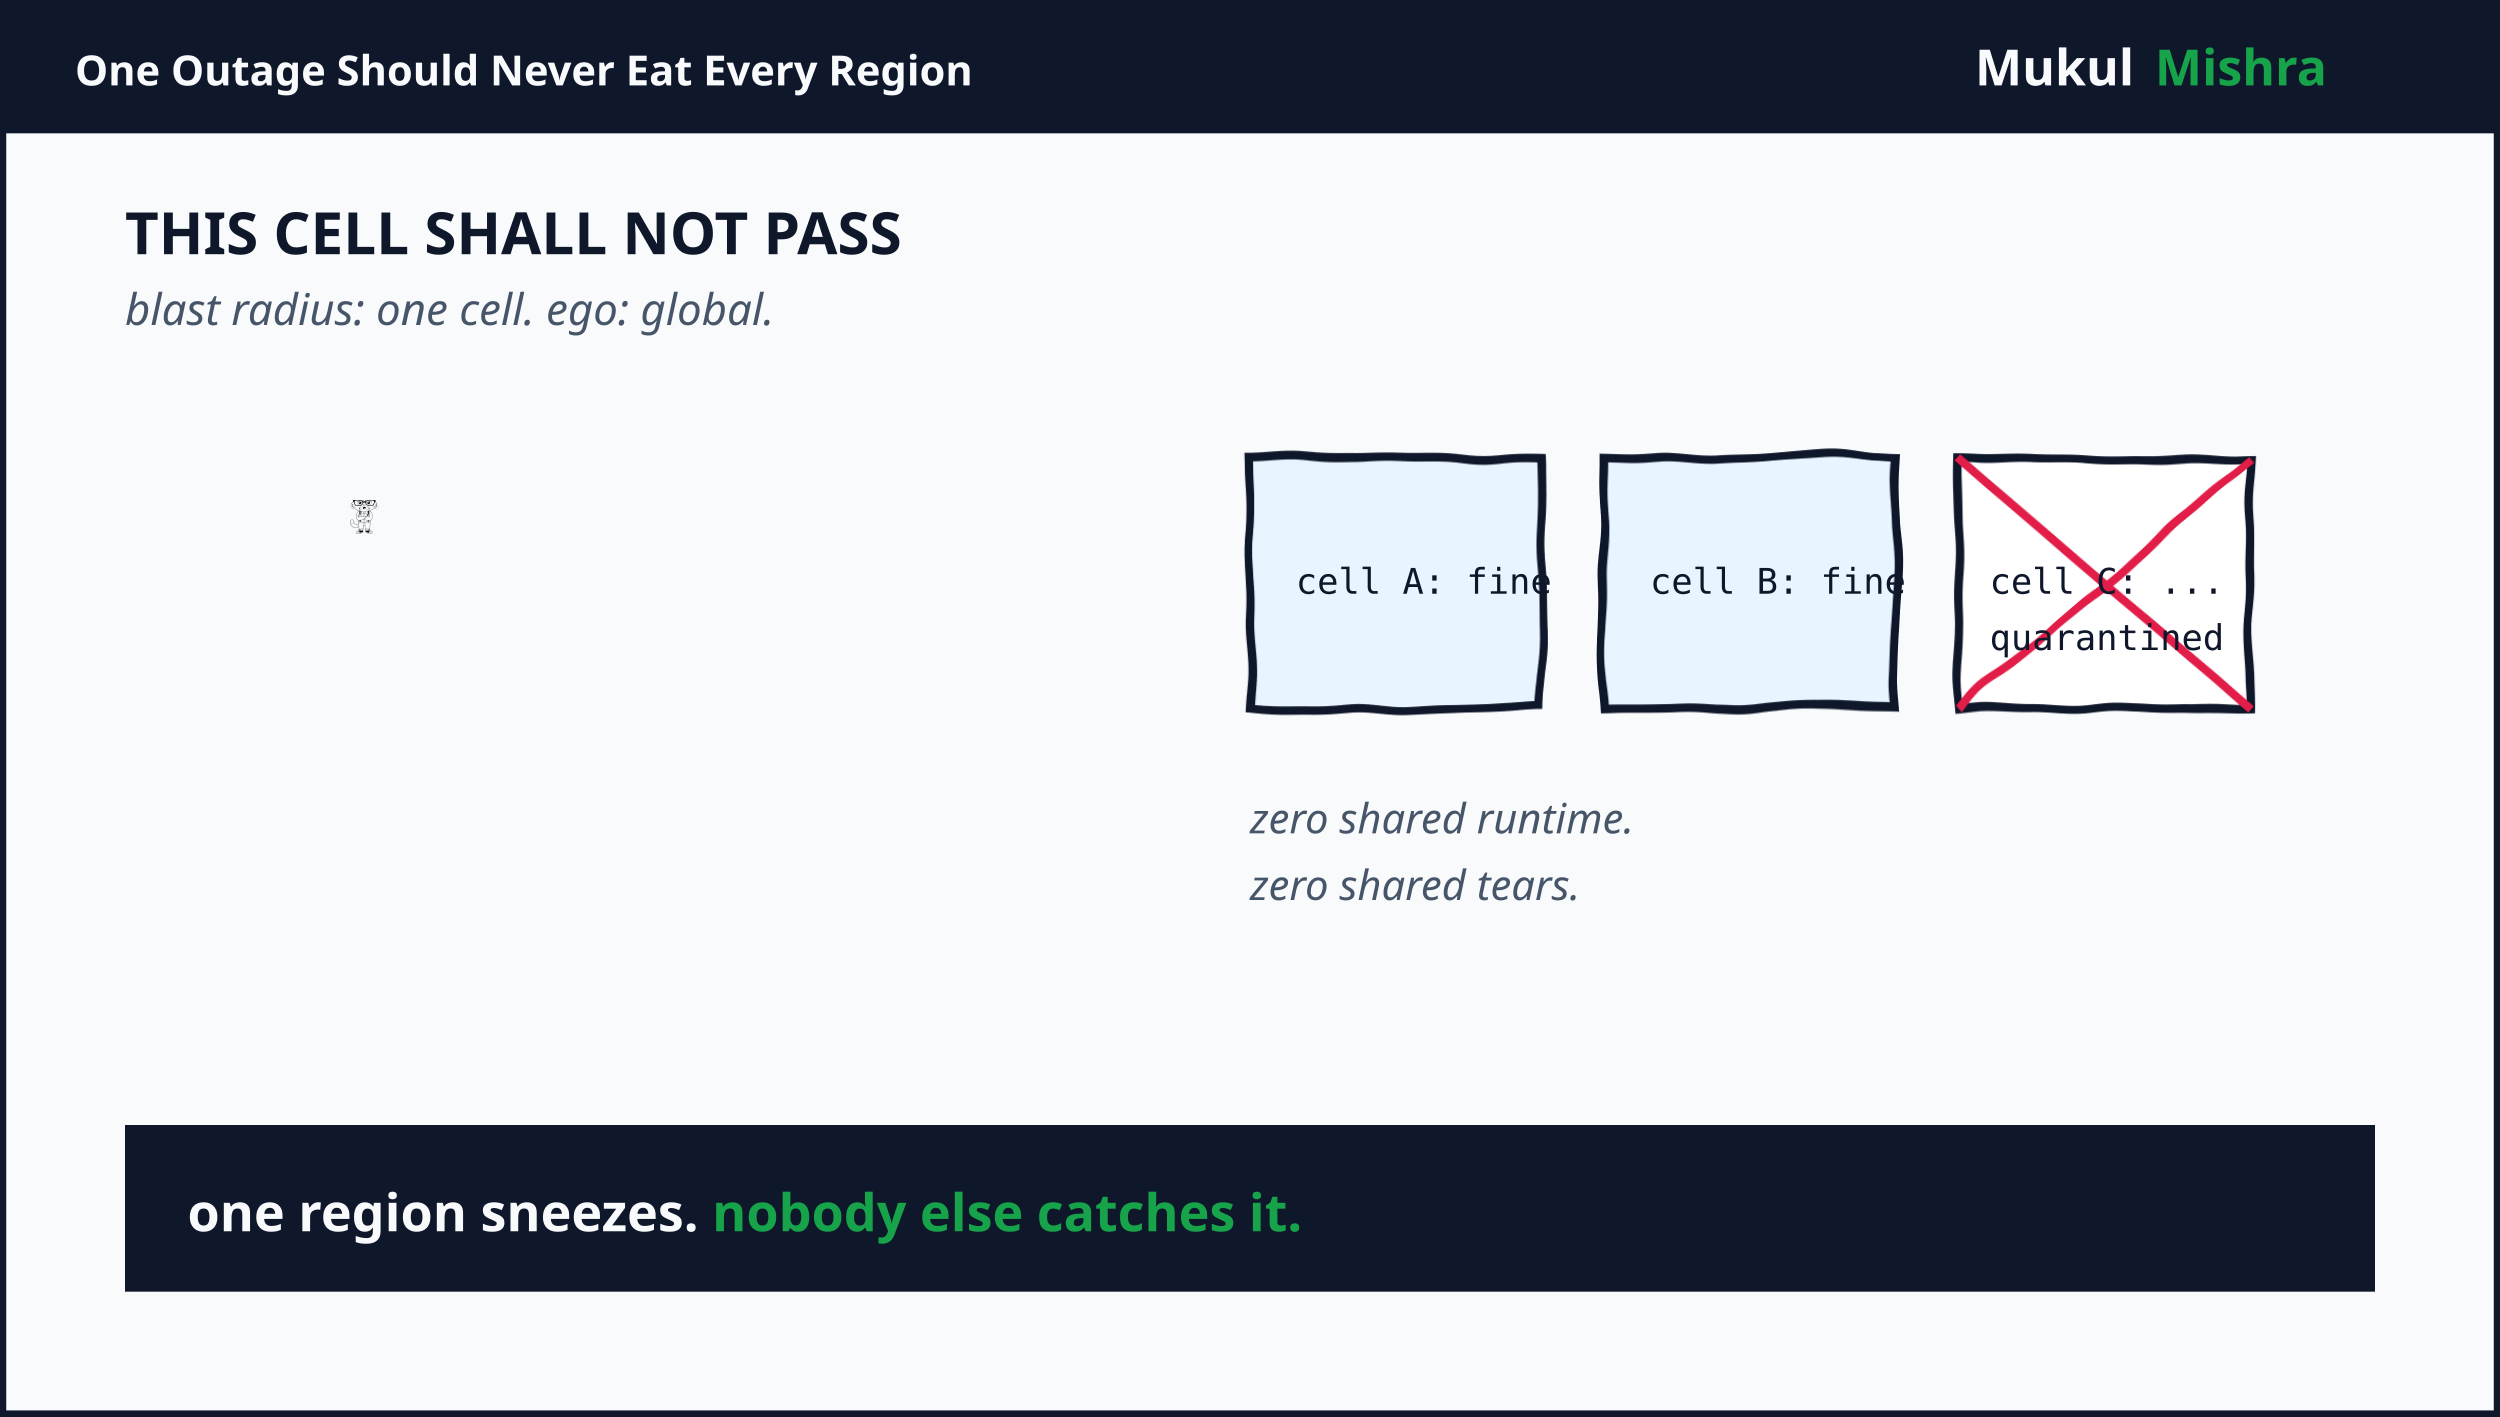
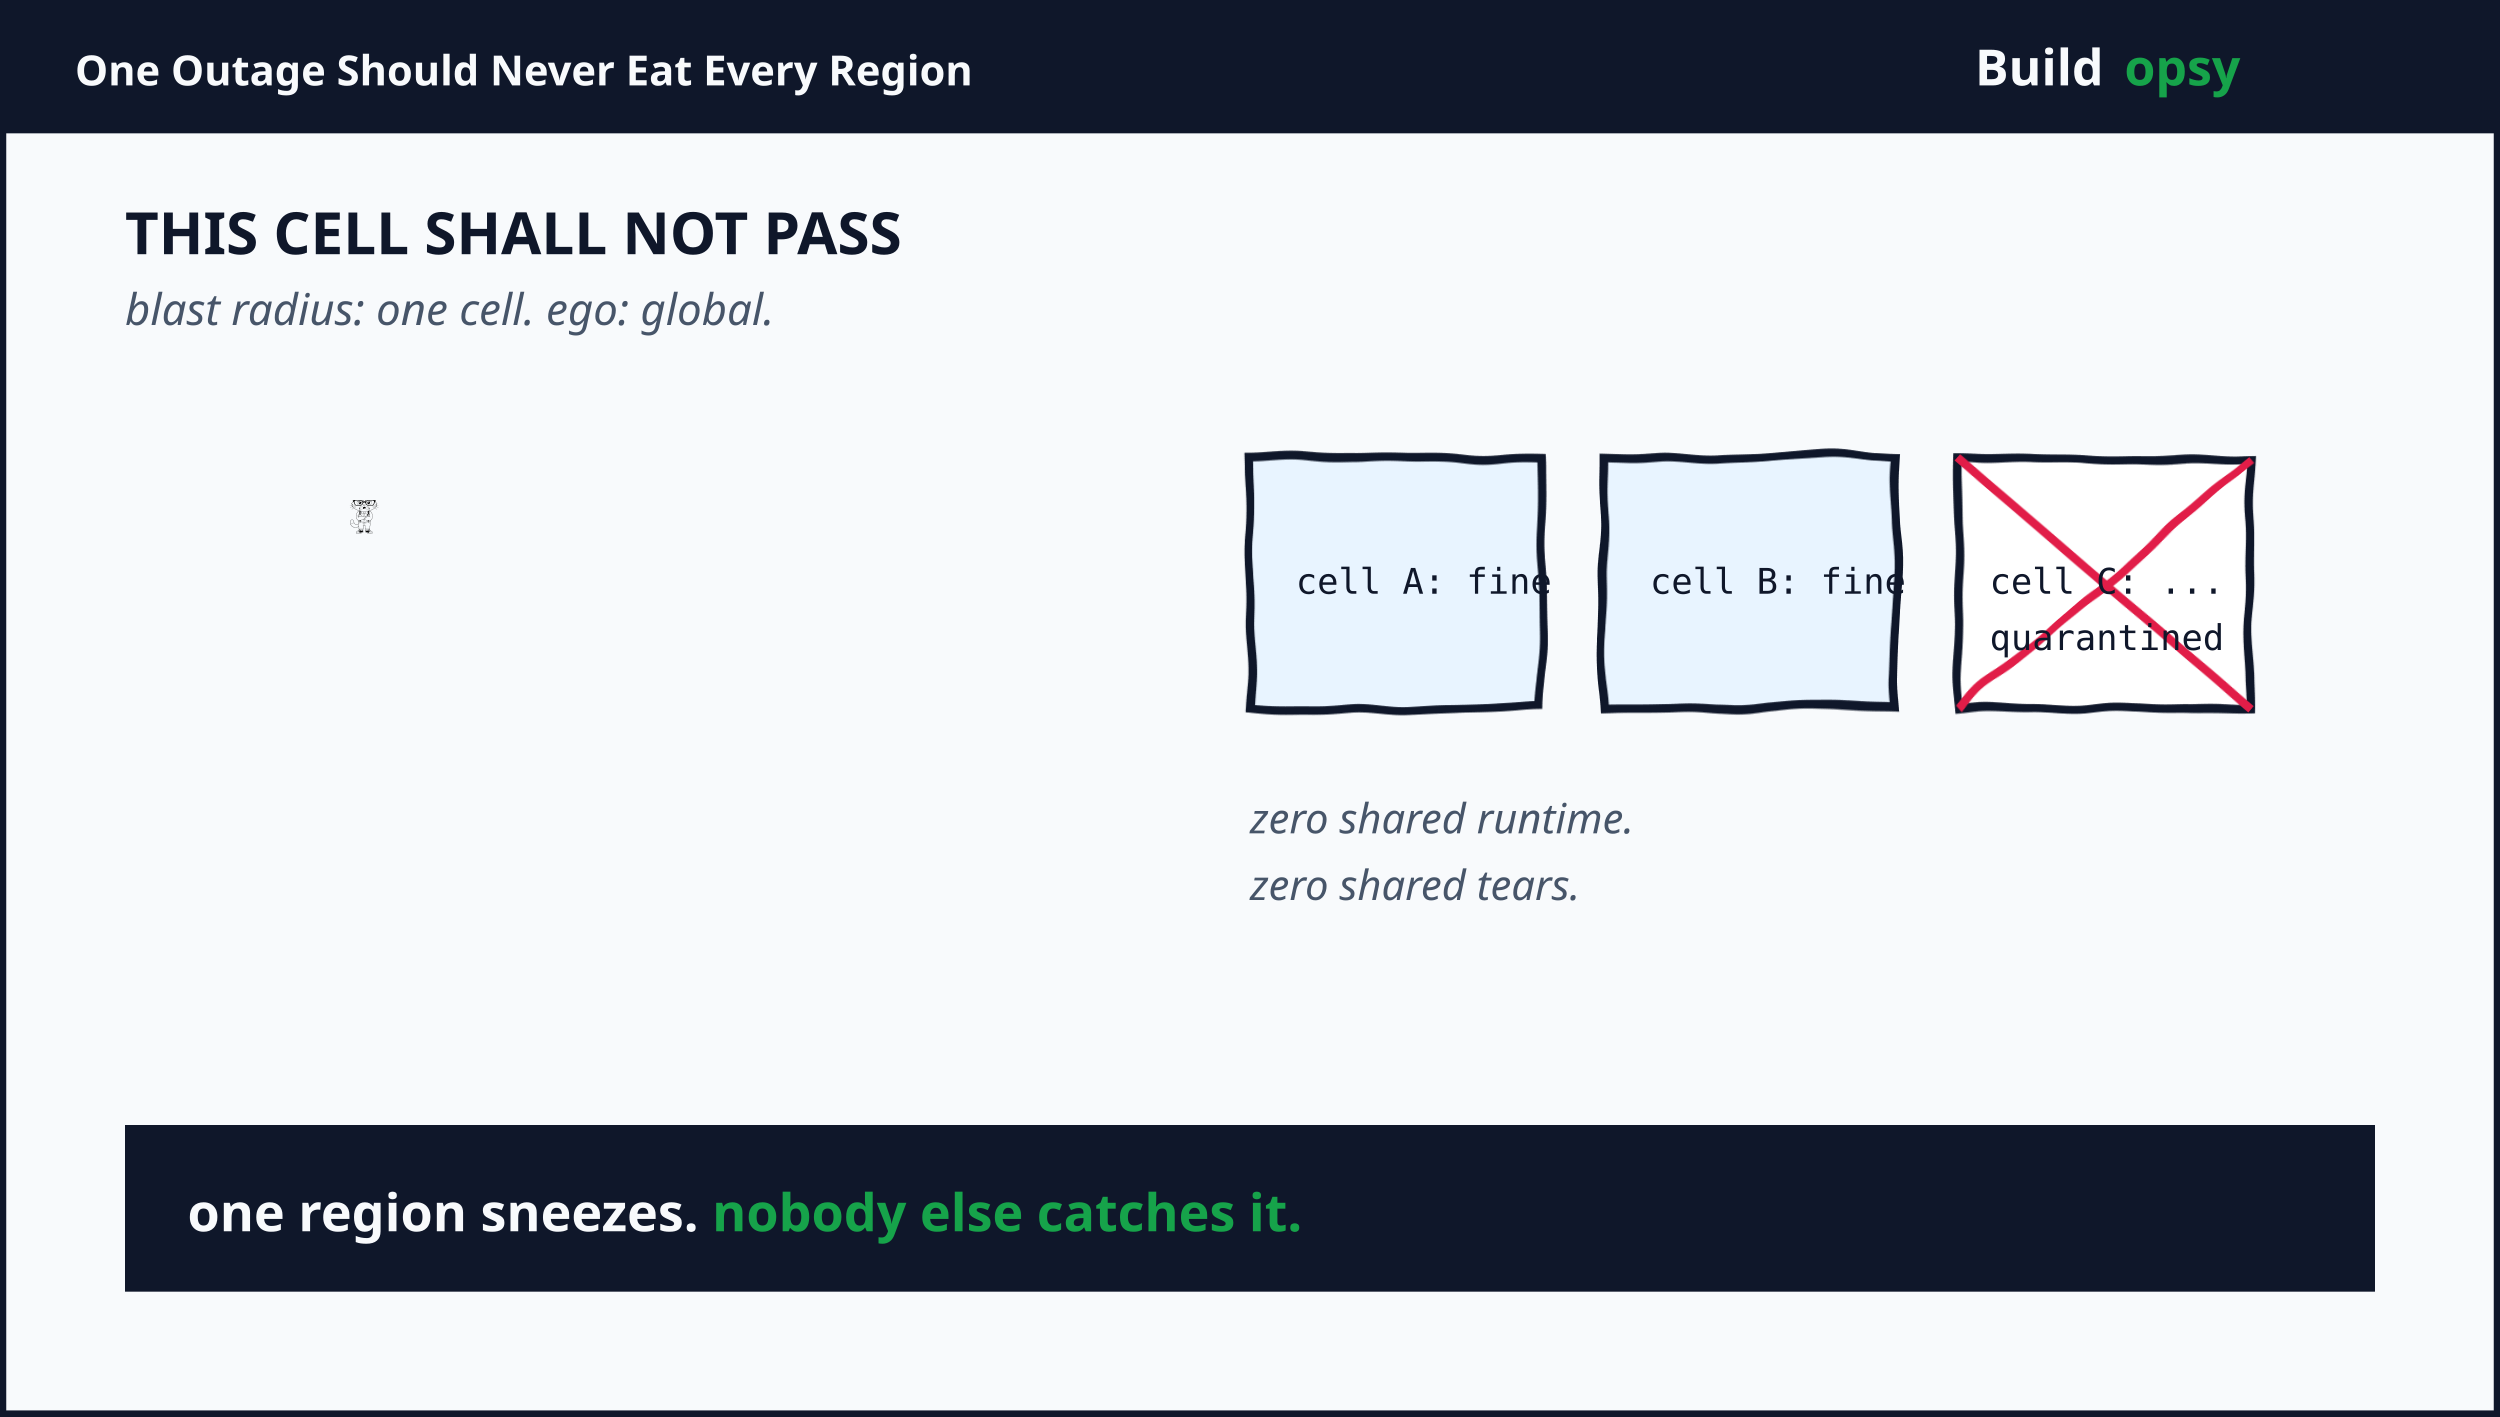
<svg xmlns="http://www.w3.org/2000/svg" width="1200" height="680" viewBox="0 0 1200 680" role="img" aria-label="Pen sketched meme of a grinning cat beside isolated region cells">
  <defs>
    <filter id="roughen" x="-10%" y="-10%" width="120%" height="120%">
      <feTurbulence type="fractalNoise" baseFrequency="0.02" numOctaves="2" seed="129" result="n" />
      <feDisplacementMap in="SourceGraphic" in2="n" scale="7" />
    </filter>
  </defs>
  <rect x="0" y="0" width="1200" height="680" fill="#f8fafc" />
  <rect x="0" y="0" width="1200" height="680" fill="none" stroke="#0f172a" stroke-width="6" />
  <rect x="0" y="0" width="1200" height="64" fill="#0f172a" />
  <text x="36" y="41" font-family="Sora, 'Segoe UI', Verdana, sans-serif" font-size="20" font-weight="bold" fill="#f8fafc">One Outage Should Never Eat Every Region</text>
-   <text x="948" y="41" font-family="Sora, 'Segoe UI', Verdana, sans-serif" font-size="24" font-weight="bold" fill="#f8fafc">Mukul<tspan dx="10" fill="#16a34a">Mishra</tspan>
+   <text x="948" y="41" font-family="Sora, 'Segoe UI', Verdana, sans-serif" font-size="24" font-weight="bold" fill="#f8fafc">Build<tspan dx="10" fill="#16a34a">opsy</tspan>
  </text>
  <text x="60" y="122" font-family="Sora, 'Segoe UI', Verdana, sans-serif" font-size="28" font-weight="bold" fill="#0f172a">THIS CELL SHALL NOT PASS</text>
  <text x="60" y="156" font-family="Sora, 'Segoe UI', Verdana, sans-serif" font-size="21" font-style="italic" fill="#475569">blast radius: one cell. ego: global.</text>
  <svg x="140" y="240" width="260" height="260" viewBox="0 0 100 100">
    <g transform="translate(8.35,-2.08) scale(0.0831)" fill="#0f172a">
      <g transform="translate(8.35,-2.08) scale(0.0831)">
        <g id="cat-art" fill="#000" fill-rule="evenodd">
          <path id="vector-1" d="" />
          <path id="vector-2" d="" />
          <path id="vector-3" d="" />
          <path id="vector-4" d="" />
          <path id="vector-5" d="" />
          <path id="vector-6" d="" />
          <path id="vector-7" d="" />
          <path id="vector-8" d="" />
          <path id="vector-9" d="" />
          <path id="vector-10" d="M 633,922 L 627,926 L 626,933 L 631,939 L 638,939 L 643,934 L 643,928 L 639,923 Z M 633,924 L 637,924 L 641,928 L 640,935 L 635,938 L 628,933 L 629,927 Z" />
          <path id="vector-11" d="M 630,862 L 625,867 L 625,873 L 628,877 L 633,878 L 639,874 L 640,868 L 636,863 Z M 630,864 L 634,864 L 638,868 L 638,872 L 634,876 L 630,876 L 626,872 L 626,868 Z" />
          <path id="vector-12" d="M 629,704 L 626,710 L 627,714 L 632,718 L 638,717 L 641,714 L 640,705 L 637,703 Z M 632,704 L 637,705 L 640,709 L 636,716 L 632,716 L 628,712 L 628,708 Z" />
          <path id="vector-13" d="M 497,552 L 498,574 L 504,583 L 512,586 L 527,584 L 573,570 L 614,563 L 653,563 L 703,572 L 740,583 L 756,585 L 762,583 L 767,578 L 771,565 L 769,547 L 761,528 L 750,514 L 735,504 L 725,501 L 708,501 L 669,512 L 655,514 L 641,512 L 636,509 L 632,504 L 632,485 L 642,480 L 656,468 L 664,458 L 664,451 L 661,446 L 656,443 L 643,440 L 618,440 L 602,445 L 597,452 L 599,462 L 617,478 L 630,485 L 630,504 L 625,510 L 618,513 L 606,514 L 557,502 L 538,503 L 526,508 L 513,519 L 500,541 Z M 634,543 L 636,541 L 650,541 L 658,544 L 665,550 L 665,560 L 663,562 L 635,559 Z M 531,510 L 533,526 L 537,539 L 535,541 L 521,543 L 514,533 L 513,525 L 521,516 Z M 736,509 L 743,513 L 755,526 L 752,536 L 746,543 L 730,539 Z M 602,518 L 600,541 L 588,542 L 598,543 L 601,546 L 601,562 L 576,566 L 521,582 L 510,582 L 507,580 L 507,571 L 514,553 L 521,546 L 537,542 L 539,555 L 539,546 L 542,541 L 562,539 L 565,541 L 566,545 L 566,541 L 570,540 L 566,538 L 566,535 L 564,539 L 554,538 L 552,535 L 550,539 L 541,540 L 537,534 L 534,524 L 534,508 L 546,505 L 560,506 L 600,516 Z M 666,517 L 668,515 L 705,505 L 721,504 L 732,507 L 734,509 L 733,521 L 730,533 L 726,539 L 716,538 L 714,535 L 712,538 L 702,538 L 701,535 L 701,537 L 697,539 L 700,540 L 701,545 L 701,541 L 703,539 L 723,540 L 727,543 L 727,554 L 729,542 L 746,545 L 753,552 L 758,561 L 761,578 L 758,581 L 747,581 L 692,566 L 667,562 L 666,555 L 668,544 L 680,542 L 670,542 L 667,539 Z M 600,453 L 604,448 L 613,445 L 644,444 L 659,449 L 661,457 L 656,464 L 652,462 L 646,463 L 643,467 L 644,474 L 636,480 L 629,481 L 618,474 L 618,466 L 615,463 L 609,462 L 606,464 L 601,459 Z" />
          <path id="vector-14" d="M 420,350 L 441,359 L 435,377 L 436,407 L 445,429 L 456,442 L 437,448 L 453,446 L 485,446 L 531,453 L 526,450 L 542,441 L 557,424 L 564,405 L 565,390 L 576,387 L 574,385 L 451,354 L 430,350 Z M 498,377 L 506,379 L 511,386 L 510,394 L 503,400 L 496,400 L 489,393 L 490,383 Z M 443,361 L 448,360 L 491,373 L 483,387 L 482,407 L 487,420 L 498,432 L 510,437 L 520,437 L 535,430 L 541,423 L 546,411 L 547,397 L 545,386 L 556,387 L 562,390 L 561,404 L 554,422 L 539,439 L 519,449 L 490,443 L 461,442 L 449,429 L 443,418 L 439,405 L 438,380 Z" />
          <path id="vector-15" d="M 843,349 L 833,349 L 805,355 L 689,386 L 689,388 L 700,390 L 699,395 L 701,408 L 708,425 L 721,440 L 739,450 L 733,453 L 778,446 L 813,446 L 828,448 L 808,442 L 819,428 L 828,404 L 829,383 L 823,358 Z M 743,380 L 747,386 L 747,392 L 744,397 L 739,400 L 729,398 L 725,392 L 725,386 L 729,383 Z M 820,360 L 826,386 L 824,406 L 815,428 L 802,442 L 774,443 L 746,449 L 728,441 L 711,423 L 703,402 L 703,389 L 720,386 L 718,395 L 719,412 L 724,423 L 730,430 L 745,437 L 754,437 L 767,432 L 777,422 L 784,403 L 783,389 L 774,372 L 815,359 Z" />
          <path id="vector-16" d="M 491,315 L 509,325 L 558,337 L 582,346 L 596,354 L 603,351 L 608,346 L 613,331 L 611,320 L 609,330 L 603,338 L 599,340 L 589,340 L 568,331 L 541,315 Z" />
          <path id="vector-17" d="M 838,300 L 831,292 L 819,283 L 807,278 L 794,278 L 761,293 L 697,331 L 675,341 L 662,339 L 656,332 L 653,320 L 652,336 L 657,347 L 664,353 L 668,354 L 695,341 L 727,331 L 754,325 L 787,306 L 804,299 L 826,298 Z" />
          <path id="vector-18" d="M 959,80 L 953,79 L 933,83 L 896,96 L 856,115 L 805,146 L 783,129 L 768,122 L 744,115 L 750,113 L 789,113 L 806,116 L 809,114 L 809,110 L 798,99 L 773,82 L 749,72 L 717,66 L 686,66 L 662,71 L 659,70 L 685,50 L 715,37 L 717,34 L 714,30 L 686,25 L 667,25 L 644,28 L 602,41 L 578,53 L 557,67 L 532,92 L 520,113 L 515,129 L 513,127 L 510,111 L 509,86 L 506,85 L 502,89 L 496,101 L 488,129 L 487,146 L 491,165 L 490,167 L 438,130 L 376,99 L 340,86 L 316,80 L 302,80 L 295,86 L 291,105 L 291,151 L 298,204 L 307,242 L 317,273 L 341,327 L 326,333 L 327,361 L 329,367 L 335,370 L 333,375 L 323,388 L 309,401 L 300,407 L 285,413 L 289,424 L 295,432 L 305,441 L 317,448 L 307,452 L 290,455 L 289,457 L 294,466 L 268,470 L 250,475 L 240,480 L 267,473 L 296,470 L 305,481 L 313,487 L 303,491 L 311,504 L 268,521 L 244,539 L 285,517 L 315,508 L 346,539 L 331,548 L 310,565 L 290,590 L 320,561 L 344,544 L 350,542 L 383,566 L 424,588 L 453,600 L 496,614 L 479,622 L 463,633 L 442,657 L 434,671 L 425,693 L 418,720 L 414,750 L 416,791 L 421,814 L 427,830 L 443,854 L 451,861 L 465,869 L 463,888 L 465,895 L 471,902 L 471,962 L 464,968 L 450,975 L 427,980 L 407,978 L 386,968 L 369,950 L 360,933 L 350,890 L 343,873 L 329,858 L 314,852 L 294,853 L 276,862 L 260,881 L 255,892 L 251,908 L 250,928 L 252,944 L 259,968 L 268,988 L 290,1019 L 304,1032 L 321,1044 L 346,1056 L 367,1062 L 388,1065 L 408,1065 L 439,1059 L 466,1047 L 480,1037 L 482,1039 L 488,1073 L 481,1083 L 484,1093 L 484,1108 L 487,1112 L 493,1115 L 495,1119 L 491,1126 L 485,1127 L 481,1133 L 474,1136 L 469,1143 L 462,1145 L 454,1153 L 438,1158 L 428,1165 L 422,1172 L 418,1180 L 417,1187 L 412,1193 L 412,1213 L 417,1219 L 423,1222 L 456,1229 L 488,1229 L 504,1227 L 533,1220 L 580,1203 L 595,1196 L 601,1191 L 603,1186 L 603,1171 L 601,1167 L 601,1144 L 597,1130 L 597,1118 L 604,1114 L 610,1106 L 609,1095 L 612,1082 L 606,1075 L 618,1011 L 621,1005 L 645,1005 L 647,1008 L 660,1073 L 654,1082 L 657,1095 L 656,1106 L 662,1114 L 669,1118 L 669,1130 L 665,1143 L 663,1187 L 668,1194 L 686,1203 L 739,1222 L 777,1229 L 807,1229 L 828,1226 L 847,1219 L 852,1213 L 852,1193 L 848,1188 L 845,1177 L 840,1169 L 830,1160 L 820,1155 L 808,1152 L 804,1146 L 798,1144 L 791,1136 L 786,1135 L 782,1128 L 775,1126 L 770,1118 L 772,1115 L 777,1113 L 782,1106 L 781,1094 L 784,1087 L 784,1081 L 777,1073 L 785,1033 L 794,968 L 794,903 L 801,897 L 804,889 L 802,870 L 815,862 L 825,853 L 839,831 L 848,804 L 853,768 L 853,750 L 849,718 L 841,690 L 832,670 L 818,649 L 804,635 L 792,626 L 771,615 L 816,600 L 853,583 L 888,561 L 913,541 L 939,557 L 972,589 L 961,573 L 948,560 L 917,538 L 947,508 L 985,521 L 1016,539 L 1008,531 L 987,518 L 950,504 L 959,492 L 958,490 L 950,487 L 966,470 L 994,473 L 1021,480 L 1001,472 L 970,467 L 969,465 L 973,459 L 973,455 L 946,448 L 960,439 L 969,430 L 978,413 L 953,400 L 931,377 L 926,369 L 934,362 L 936,336 L 934,330 L 920,326 L 935,294 L 951,250 L 965,189 L 969,156 L 970,112 L 966,87 Z M 667,1173 L 669,1172 L 683,1181 L 712,1192 L 745,1201 L 770,1205 L 812,1205 L 831,1201 L 846,1193 L 848,1196 L 848,1210 L 840,1217 L 817,1223 L 778,1224 L 756,1221 L 725,1212 L 672,1191 L 667,1184 Z M 598,1173 L 598,1187 L 594,1191 L 538,1213 L 504,1222 L 488,1224 L 447,1223 L 420,1215 L 416,1209 L 416,1196 L 418,1193 L 431,1200 L 452,1205 L 496,1205 L 544,1195 L 578,1183 L 597,1172 Z M 843,1186 L 843,1191 L 838,1195 L 814,1202 L 776,1203 L 759,1201 L 757,1199 L 758,1191 L 762,1182 L 773,1170 L 785,1163 L 799,1159 L 814,1159 L 828,1165 L 838,1175 Z M 421,1186 L 426,1175 L 438,1164 L 451,1159 L 465,1159 L 479,1163 L 491,1170 L 502,1182 L 507,1194 L 507,1200 L 490,1203 L 451,1202 L 440,1200 L 423,1193 L 421,1191 Z M 803,1150 L 789,1152 L 774,1157 L 757,1169 L 752,1167 L 755,1161 L 773,1150 L 787,1146 L 798,1146 Z M 462,1150 L 467,1146 L 476,1146 L 491,1150 L 508,1160 L 512,1167 L 507,1169 L 502,1164 L 488,1156 Z M 792,1141 L 763,1148 L 746,1160 L 741,1158 L 745,1151 L 760,1142 L 779,1137 L 786,1137 Z M 473,1141 L 477,1138 L 484,1137 L 504,1142 L 518,1150 L 523,1155 L 523,1159 L 518,1160 L 509,1152 L 496,1146 Z M 780,1132 L 755,1138 L 745,1143 L 734,1152 L 730,1149 L 736,1141 L 752,1132 L 767,1128 L 775,1128 Z M 484,1132 L 490,1128 L 512,1132 L 527,1140 L 534,1147 L 534,1150 L 531,1152 L 519,1143 L 507,1137 L 496,1134 L 485,1134 Z M 673,1135 L 673,1121 L 675,1119 L 701,1125 L 746,1124 L 731,1132 L 724,1143 L 711,1148 L 701,1149 L 687,1146 L 681,1143 Z M 592,1136 L 579,1146 L 561,1149 L 541,1143 L 534,1132 L 519,1124 L 565,1125 L 591,1119 Z M 779,1082 L 776,1093 L 777,1105 L 767,1112 L 745,1118 L 730,1120 L 694,1119 L 669,1112 L 661,1105 L 662,1095 L 659,1083 L 662,1080 L 664,1084 L 680,1090 L 711,1094 L 747,1091 L 770,1084 L 776,1079 Z M 486,1082 L 490,1079 L 495,1084 L 514,1090 L 556,1094 L 586,1090 L 600,1085 L 605,1080 L 607,1083 L 604,1095 L 605,1106 L 595,1113 L 564,1120 L 534,1120 L 514,1117 L 496,1111 L 489,1106 L 489,1092 Z M 621,945 L 649,946 L 648,978 L 643,983 L 634,986 L 622,985 L 620,965 Z M 266,970 L 268,969 L 279,974 L 286,954 L 298,962 L 312,967 L 316,963 L 326,941 L 345,951 L 348,948 L 353,932 L 369,960 L 383,973 L 400,982 L 413,985 L 434,985 L 455,979 L 471,970 L 480,1030 L 463,1042 L 431,1055 L 406,1059 L 391,1059 L 360,1054 L 328,1041 L 305,1025 L 283,1001 Z M 505,930 L 506,932 L 504,936 L 491,951 L 480,957 L 476,956 L 476,921 Z M 789,920 L 790,947 L 789,956 L 785,957 L 771,949 L 763,940 L 759,931 Z M 619,921 L 621,919 L 650,919 L 651,940 L 649,942 L 638,943 L 620,942 Z M 722,914 L 722,934 L 719,936 L 676,941 L 653,941 L 654,919 L 688,917 L 715,913 Z M 543,916 L 545,913 L 577,917 L 616,919 L 617,941 L 602,942 L 545,936 L 543,934 Z M 728,911 L 730,913 L 730,920 L 736,927 L 736,940 L 739,935 L 749,933 L 752,938 L 751,933 L 756,932 L 760,940 L 771,952 L 789,961 L 787,966 L 788,972 L 782,1016 L 771,1080 L 747,1088 L 724,1091 L 705,1091 L 680,1087 L 666,1081 L 652,1010 L 653,1004 L 670,1001 L 680,997 L 658,1000 L 626,1000 L 622,989 L 638,987 L 648,982 L 651,974 L 651,946 L 653,944 L 682,943 L 722,938 L 723,942 L 723,913 Z M 537,911 L 542,913 L 542,942 L 544,938 L 582,943 L 614,944 L 617,946 L 618,978 L 622,999 L 609,1000 L 582,997 L 614,1005 L 604,1052 L 600,1081 L 590,1086 L 571,1090 L 541,1091 L 506,1085 L 494,1079 L 478,981 L 477,967 L 480,965 L 478,966 L 476,961 L 486,957 L 496,950 L 509,932 L 514,933 L 512,937 L 515,933 L 524,934 L 529,940 L 528,928 L 535,922 Z M 789,906 L 790,917 L 786,920 L 740,933 L 738,931 L 739,928 L 748,928 L 756,922 L 758,915 L 757,911 L 759,909 Z M 476,906 L 478,904 L 491,908 L 507,908 L 509,910 L 508,916 L 510,922 L 518,928 L 525,928 L 526,931 L 521,932 L 511,930 L 477,919 Z M 741,903 L 748,904 L 754,912 L 753,919 L 746,925 L 738,924 L 733,917 L 734,909 Z M 520,903 L 527,904 L 533,912 L 531,921 L 525,925 L 516,923 L 512,917 L 514,907 Z M 754,895 L 754,899 L 752,901 L 739,900 L 735,903 L 732,899 L 733,895 Z M 512,895 L 533,895 L 534,898 L 532,902 L 526,900 L 514,901 Z M 759,891 L 759,901 L 755,906 L 753,903 L 756,899 L 756,894 Z M 728,891 L 733,904 L 732,907 L 727,902 L 726,893 Z M 538,891 L 539,901 L 535,907 L 533,904 Z M 507,891 L 509,892 L 510,899 L 513,903 L 511,906 L 507,901 Z M 797,872 L 799,887 L 797,893 L 792,898 L 771,904 L 760,903 L 762,893 L 758,887 L 759,877 L 777,876 Z M 470,872 L 473,871 L 493,875 L 506,874 L 508,880 L 508,887 L 504,892 L 504,899 L 506,902 L 504,904 L 491,903 L 474,897 L 468,886 Z M 318,859 L 327,864 L 335,872 L 344,890 L 352,924 L 346,946 L 342,947 L 324,938 L 312,964 L 297,958 L 287,951 L 284,951 L 279,968 L 276,971 L 263,962 L 258,945 L 256,914 L 262,890 L 273,873 L 285,863 L 305,857 Z M 649,857 L 651,856 L 697,869 L 727,874 L 728,888 L 725,890 L 724,894 L 725,903 L 727,905 L 725,907 L 714,909 L 650,914 L 648,912 Z M 618,846 L 647,856 L 647,912 L 645,914 L 621,914 L 619,912 L 617,903 Z M 615,845 L 616,914 L 568,911 L 539,906 L 541,902 L 541,890 L 538,887 L 538,869 L 572,859 L 609,842 Z M 641,826 L 638,834 L 638,847 L 617,839 L 639,825 Z M 659,762 L 669,761 L 682,763 L 700,769 L 707,774 L 671,791 L 666,774 Z M 614,760 L 649,758 L 656,766 L 662,777 L 666,790 L 666,802 L 635,821 L 635,806 L 631,789 L 625,776 L 613,762 Z M 694,761 L 694,746 L 696,744 L 701,745 L 694,742 L 695,731 L 708,732 L 710,734 L 710,744 L 704,745 L 710,747 L 710,751 L 713,755 L 718,755 L 721,752 L 721,749 L 725,747 L 722,745 L 722,735 L 724,733 L 734,734 L 734,744 L 728,747 L 732,747 L 735,754 L 741,755 L 745,748 L 749,746 L 745,745 L 746,734 L 761,731 L 764,732 L 760,743 L 752,746 L 757,745 L 758,749 L 751,767 L 736,767 L 715,772 Z M 463,748 L 468,741 L 478,734 L 490,730 L 507,730 L 499,727 L 488,727 L 475,732 L 472,731 L 473,725 L 479,719 L 489,715 L 503,715 L 519,719 L 534,726 L 553,739 L 573,757 L 520,765 L 503,770 L 483,779 L 482,775 L 485,768 L 493,760 L 509,752 L 496,755 L 487,760 L 480,768 L 478,776 L 474,777 L 467,770 L 469,761 L 482,749 L 501,743 L 484,745 L 473,751 L 467,758 L 463,755 Z M 744,701 L 747,704 L 745,707 L 752,711 L 751,729 L 747,729 L 749,717 L 747,712 L 743,750 L 738,753 L 736,751 L 737,731 L 734,729 L 735,708 L 740,701 Z M 647,682 L 648,751 L 646,753 L 632,752 L 621,755 L 620,684 L 629,684 L 633,682 L 643,684 Z M 622,642 L 630,642 L 632,644 L 636,642 L 645,642 L 647,644 L 649,651 L 649,667 L 647,676 L 644,679 L 635,678 L 633,673 L 633,676 L 629,679 L 623,679 L 620,677 L 617,665 L 618,647 Z M 735,633 L 736,671 L 732,729 L 727,729 L 727,710 L 720,701 L 714,701 L 710,704 L 710,707 L 706,712 L 706,728 L 692,729 L 691,760 L 668,756 L 654,756 L 651,754 L 650,684 L 651,683 L 662,692 L 680,701 L 691,704 L 704,703 L 708,698 L 711,688 L 712,668 L 727,648 Z M 531,633 L 544,655 L 554,667 L 555,689 L 557,696 L 562,703 L 570,705 L 584,702 L 601,694 L 616,683 L 618,684 L 617,755 L 581,758 L 559,737 L 532,719 L 530,672 Z M 693,624 L 704,624 L 707,627 L 709,637 L 707,683 L 704,694 L 700,699 L 681,696 L 667,689 L 651,677 L 654,664 L 672,667 L 656,662 L 655,660 L 674,654 L 663,654 L 654,657 L 652,644 L 672,631 Z M 562,624 L 572,624 L 584,627 L 607,638 L 615,644 L 612,657 L 604,654 L 592,654 L 611,659 L 611,662 L 594,667 L 613,664 L 616,677 L 596,691 L 576,699 L 565,699 L 560,688 L 560,662 L 557,649 L 557,635 L 559,627 Z M 734,622 L 735,625 L 731,635 L 721,652 L 712,662 L 714,647 L 712,627 Z M 532,622 L 552,625 L 554,627 L 552,635 L 553,661 L 538,640 L 533,629 Z M 791,632 L 814,653 L 824,667 L 836,692 L 845,726 L 847,742 L 847,775 L 845,791 L 837,821 L 827,841 L 818,852 L 803,863 L 790,868 L 774,871 L 746,871 L 721,868 L 671,857 L 642,848 L 640,835 L 643,824 L 666,809 L 670,805 L 671,798 L 707,779 L 730,773 L 752,772 L 776,778 L 795,789 L 788,781 L 779,775 L 761,769 L 768,766 L 790,766 L 796,768 L 783,763 L 758,764 L 770,730 L 787,702 L 773,717 L 772,714 L 776,700 L 783,683 L 774,698 L 767,726 L 763,729 L 765,620 L 771,621 Z M 499,619 L 502,620 L 501,662 L 503,709 L 498,709 L 496,701 L 484,681 L 495,709 L 479,713 L 471,719 L 467,728 L 468,734 L 458,747 L 458,756 L 463,763 L 462,771 L 467,779 L 461,784 L 470,781 L 478,783 L 470,792 L 467,800 L 485,784 L 513,772 L 559,764 L 609,762 L 620,773 L 628,788 L 632,802 L 633,818 L 632,822 L 623,829 L 598,842 L 567,855 L 523,867 L 488,869 L 477,867 L 460,860 L 443,845 L 436,835 L 424,804 L 419,762 L 424,718 L 431,693 L 442,668 L 451,654 L 465,639 L 480,628 Z M 971,417 L 954,436 L 939,445 L 929,448 L 952,457 L 964,459 L 965,461 L 961,466 L 930,467 L 906,470 L 867,478 L 853,483 L 855,485 L 876,479 L 914,472 L 934,470 L 958,471 L 946,483 L 934,490 L 950,495 L 943,503 L 901,497 L 863,497 L 854,499 L 855,501 L 910,501 L 932,504 L 940,507 L 911,535 L 874,520 L 852,516 L 852,518 L 882,526 L 907,538 L 881,559 L 854,576 L 803,599 L 767,610 L 714,621 L 706,619 L 692,619 L 684,621 L 663,630 L 650,639 L 645,637 L 637,637 L 633,639 L 630,637 L 622,637 L 617,639 L 593,625 L 578,620 L 560,619 L 554,621 L 482,604 L 431,585 L 389,563 L 361,544 L 356,538 L 379,527 L 407,519 L 409,516 L 386,521 L 352,536 L 322,507 L 325,505 L 354,501 L 406,501 L 407,499 L 399,497 L 362,497 L 319,503 L 312,495 L 328,490 L 315,482 L 305,471 L 337,471 L 385,479 L 406,485 L 408,482 L 356,470 L 301,466 L 297,461 L 298,459 L 308,458 L 334,448 L 311,438 L 293,419 L 294,416 L 315,404 L 330,389 L 343,372 L 351,382 L 361,419 L 372,443 L 379,453 L 392,465 L 417,476 L 441,481 L 458,483 L 502,483 L 533,478 L 560,467 L 571,459 L 583,446 L 597,421 L 604,403 L 608,399 L 623,392 L 640,392 L 651,396 L 659,403 L 667,423 L 679,444 L 690,457 L 705,468 L 718,474 L 744,481 L 760,483 L 803,483 L 846,476 L 858,472 L 874,463 L 888,448 L 898,429 L 904,413 L 912,380 L 919,371 L 941,398 L 955,409 Z M 604,368 L 609,364 L 626,360 L 645,361 L 660,368 L 658,369 L 644,364 L 621,364 L 606,369 Z M 339,347 L 342,344 L 348,343 L 354,348 L 354,351 L 351,355 L 344,356 L 339,352 Z M 908,346 L 913,342 L 918,342 L 923,346 L 923,350 L 921,353 L 914,355 L 908,351 Z M 890,357 L 892,365 L 890,397 L 883,423 L 876,438 L 871,445 L 859,455 L 836,464 L 810,468 L 775,469 L 753,467 L 727,461 L 714,455 L 698,442 L 686,423 L 680,405 L 678,384 L 682,373 L 687,368 L 708,358 L 748,347 L 810,338 L 850,338 L 875,343 L 881,346 Z M 373,357 L 380,348 L 396,341 L 422,338 L 461,339 L 524,349 L 553,357 L 575,367 L 583,376 L 585,383 L 583,406 L 578,421 L 565,442 L 549,455 L 536,461 L 517,466 L 489,469 L 452,468 L 427,464 L 404,455 L 390,442 L 385,434 L 378,417 L 372,392 L 371,364 Z M 884,178 L 890,179 L 877,192 L 895,190 L 903,191 L 908,194 L 894,207 L 879,213 L 894,222 L 904,235 L 903,237 L 879,235 L 889,250 L 889,257 L 872,250 L 854,229 L 834,211 L 847,194 L 866,183 Z M 948,108 L 948,157 L 939,207 L 923,256 L 905,294 L 900,299 L 887,273 L 877,258 L 879,257 L 886,260 L 892,260 L 893,252 L 888,241 L 904,240 L 907,238 L 906,231 L 901,224 L 888,213 L 903,205 L 911,196 L 911,192 L 902,188 L 888,188 L 887,187 L 894,179 L 894,176 L 892,175 L 879,176 L 860,183 L 858,182 L 907,136 L 932,117 Z M 313,108 L 331,119 L 359,141 L 403,184 L 401,185 L 383,178 L 369,177 L 368,180 L 376,189 L 375,190 L 359,190 L 351,194 L 352,199 L 359,207 L 374,216 L 359,228 L 355,235 L 355,240 L 359,242 L 374,243 L 369,252 L 369,262 L 376,262 L 385,258 L 387,259 L 376,274 L 361,302 L 355,294 L 339,260 L 320,201 L 312,152 L 311,119 Z M 961,92 L 964,113 L 964,139 L 956,205 L 946,246 L 938,270 L 923,306 L 912,325 L 909,323 L 902,305 L 922,268 L 938,224 L 944,201 L 952,147 L 952,108 L 950,103 L 924,117 L 887,146 L 854,178 L 828,210 L 828,212 L 855,238 L 875,264 L 895,301 L 903,321 L 902,324 L 850,319 L 813,320 L 789,323 L 720,338 L 676,354 L 660,364 L 648,359 L 632,357 L 620,358 L 603,364 L 590,355 L 554,341 L 525,333 L 473,323 L 446,320 L 402,320 L 359,325 L 358,323 L 369,298 L 384,272 L 394,259 L 394,249 L 379,258 L 371,258 L 376,245 L 382,237 L 375,239 L 359,239 L 358,236 L 368,224 L 383,215 L 362,205 L 354,195 L 365,192 L 385,194 L 372,181 L 378,180 L 393,184 L 409,192 L 415,197 L 428,214 L 398,244 L 406,244 L 434,216 L 434,214 L 411,184 L 374,147 L 343,122 L 320,107 L 310,104 L 308,116 L 308,140 L 315,195 L 332,252 L 343,278 L 359,307 L 352,325 L 349,326 L 335,301 L 318,257 L 307,217 L 300,178 L 297,146 L 297,110 L 299,94 L 303,87 L 311,86 L 340,93 L 389,112 L 443,141 L 480,167 L 484,172 L 461,188 L 448,204 L 475,184 L 499,171 L 494,155 L 494,130 L 503,101 L 505,103 L 504,106 L 509,131 L 517,148 L 520,130 L 531,105 L 550,82 L 573,64 L 605,47 L 643,35 L 662,32 L 701,33 L 702,34 L 700,36 L 680,45 L 659,60 L 642,77 L 634,88 L 652,80 L 671,75 L 685,73 L 718,73 L 751,80 L 773,90 L 795,107 L 751,107 L 716,116 L 733,118 L 756,124 L 775,132 L 791,142 L 805,155 L 813,166 L 820,180 L 823,193 L 817,194 L 775,187 L 748,180 L 720,169 L 736,184 L 750,202 L 760,226 L 762,244 L 759,245 L 737,240 L 702,227 L 667,208 L 638,186 L 664,231 L 675,260 L 674,263 L 645,250 L 621,236 L 551,185 L 572,209 L 614,240 L 658,264 L 674,270 L 681,270 L 682,264 L 673,236 L 662,215 L 663,213 L 679,223 L 713,239 L 749,250 L 766,251 L 768,248 L 768,236 L 765,221 L 756,200 L 745,186 L 746,185 L 789,196 L 815,200 L 828,200 L 830,195 L 827,181 L 821,167 L 811,153 L 814,148 L 857,122 L 910,98 L 952,86 L 957,87 Z" />
        </g>
      </g>
    </g>
  </svg>
  <g filter="url(#roughen)" stroke="#0f172a" stroke-width="4" fill="none">
    <rect x="600" y="220" width="140" height="120" fill="#e8f4ff" />
    <rect x="770" y="220" width="140" height="120" fill="#e8f4ff" />
    <rect x="940" y="220" width="140" height="120" fill="#ffffff" />
    <path d="M940,220 l140,120 M1080,220 l-140,120" stroke="#e11d48" />
  </g>
  <g font-family="monospace" font-size="17" fill="#0f172a">
    <text x="622" y="285">cell A: fine</text>
    <text x="792" y="285">cell B: fine</text>
    <text x="955" y="285">cell C: ...</text>
    <text x="955" y="312">quarantined</text>
  </g>
  <g font-family="Sora, 'Segoe UI', Verdana, sans-serif" font-size="20" font-style="italic" fill="#475569">
    <text x="600" y="400">zero shared runtime.</text>
    <text x="600" y="432">zero shared tears.</text>
  </g>
  <rect x="60" y="540" width="1080" height="80" fill="#0f172a" />
  <text x="90" y="591" font-family="Sora, 'Segoe UI', Verdana, sans-serif" font-size="25" font-weight="bold" fill="#f8fafc">one region sneezes. <tspan font-family="Sora, 'Segoe UI', Verdana, sans-serif" font-size="25" font-weight="bold" fill="#16a34a">nobody else catches it.</tspan>
  </text>
</svg>
